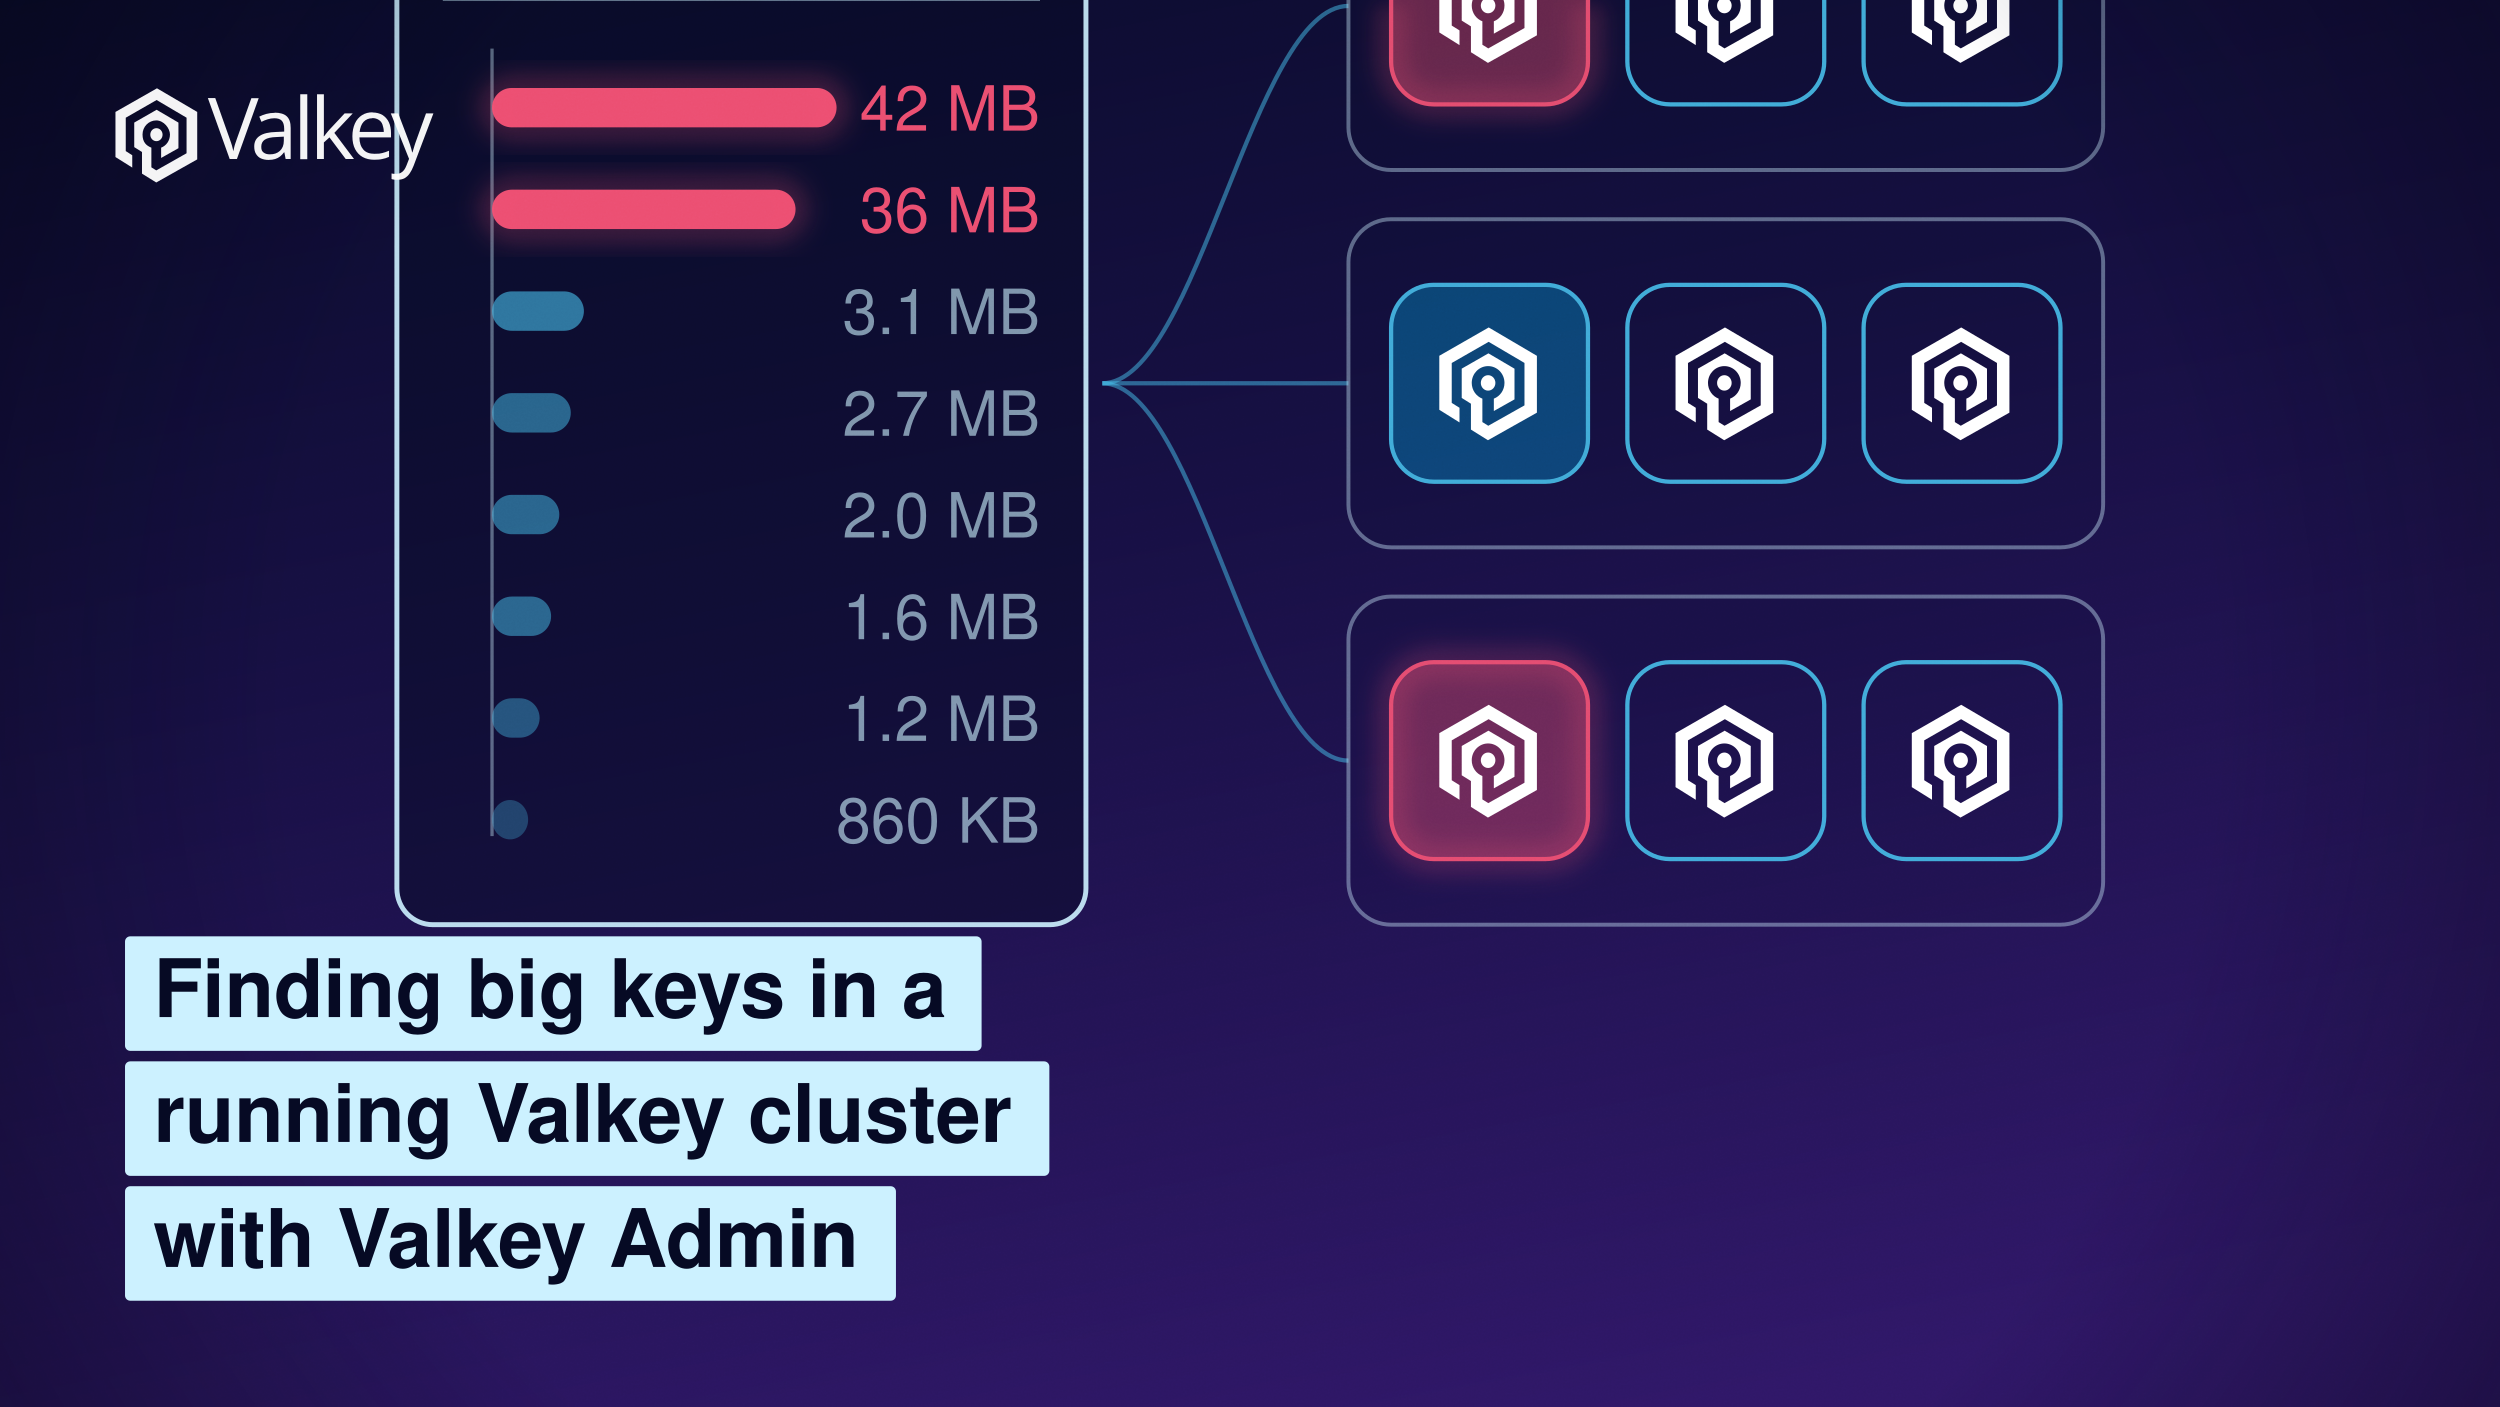
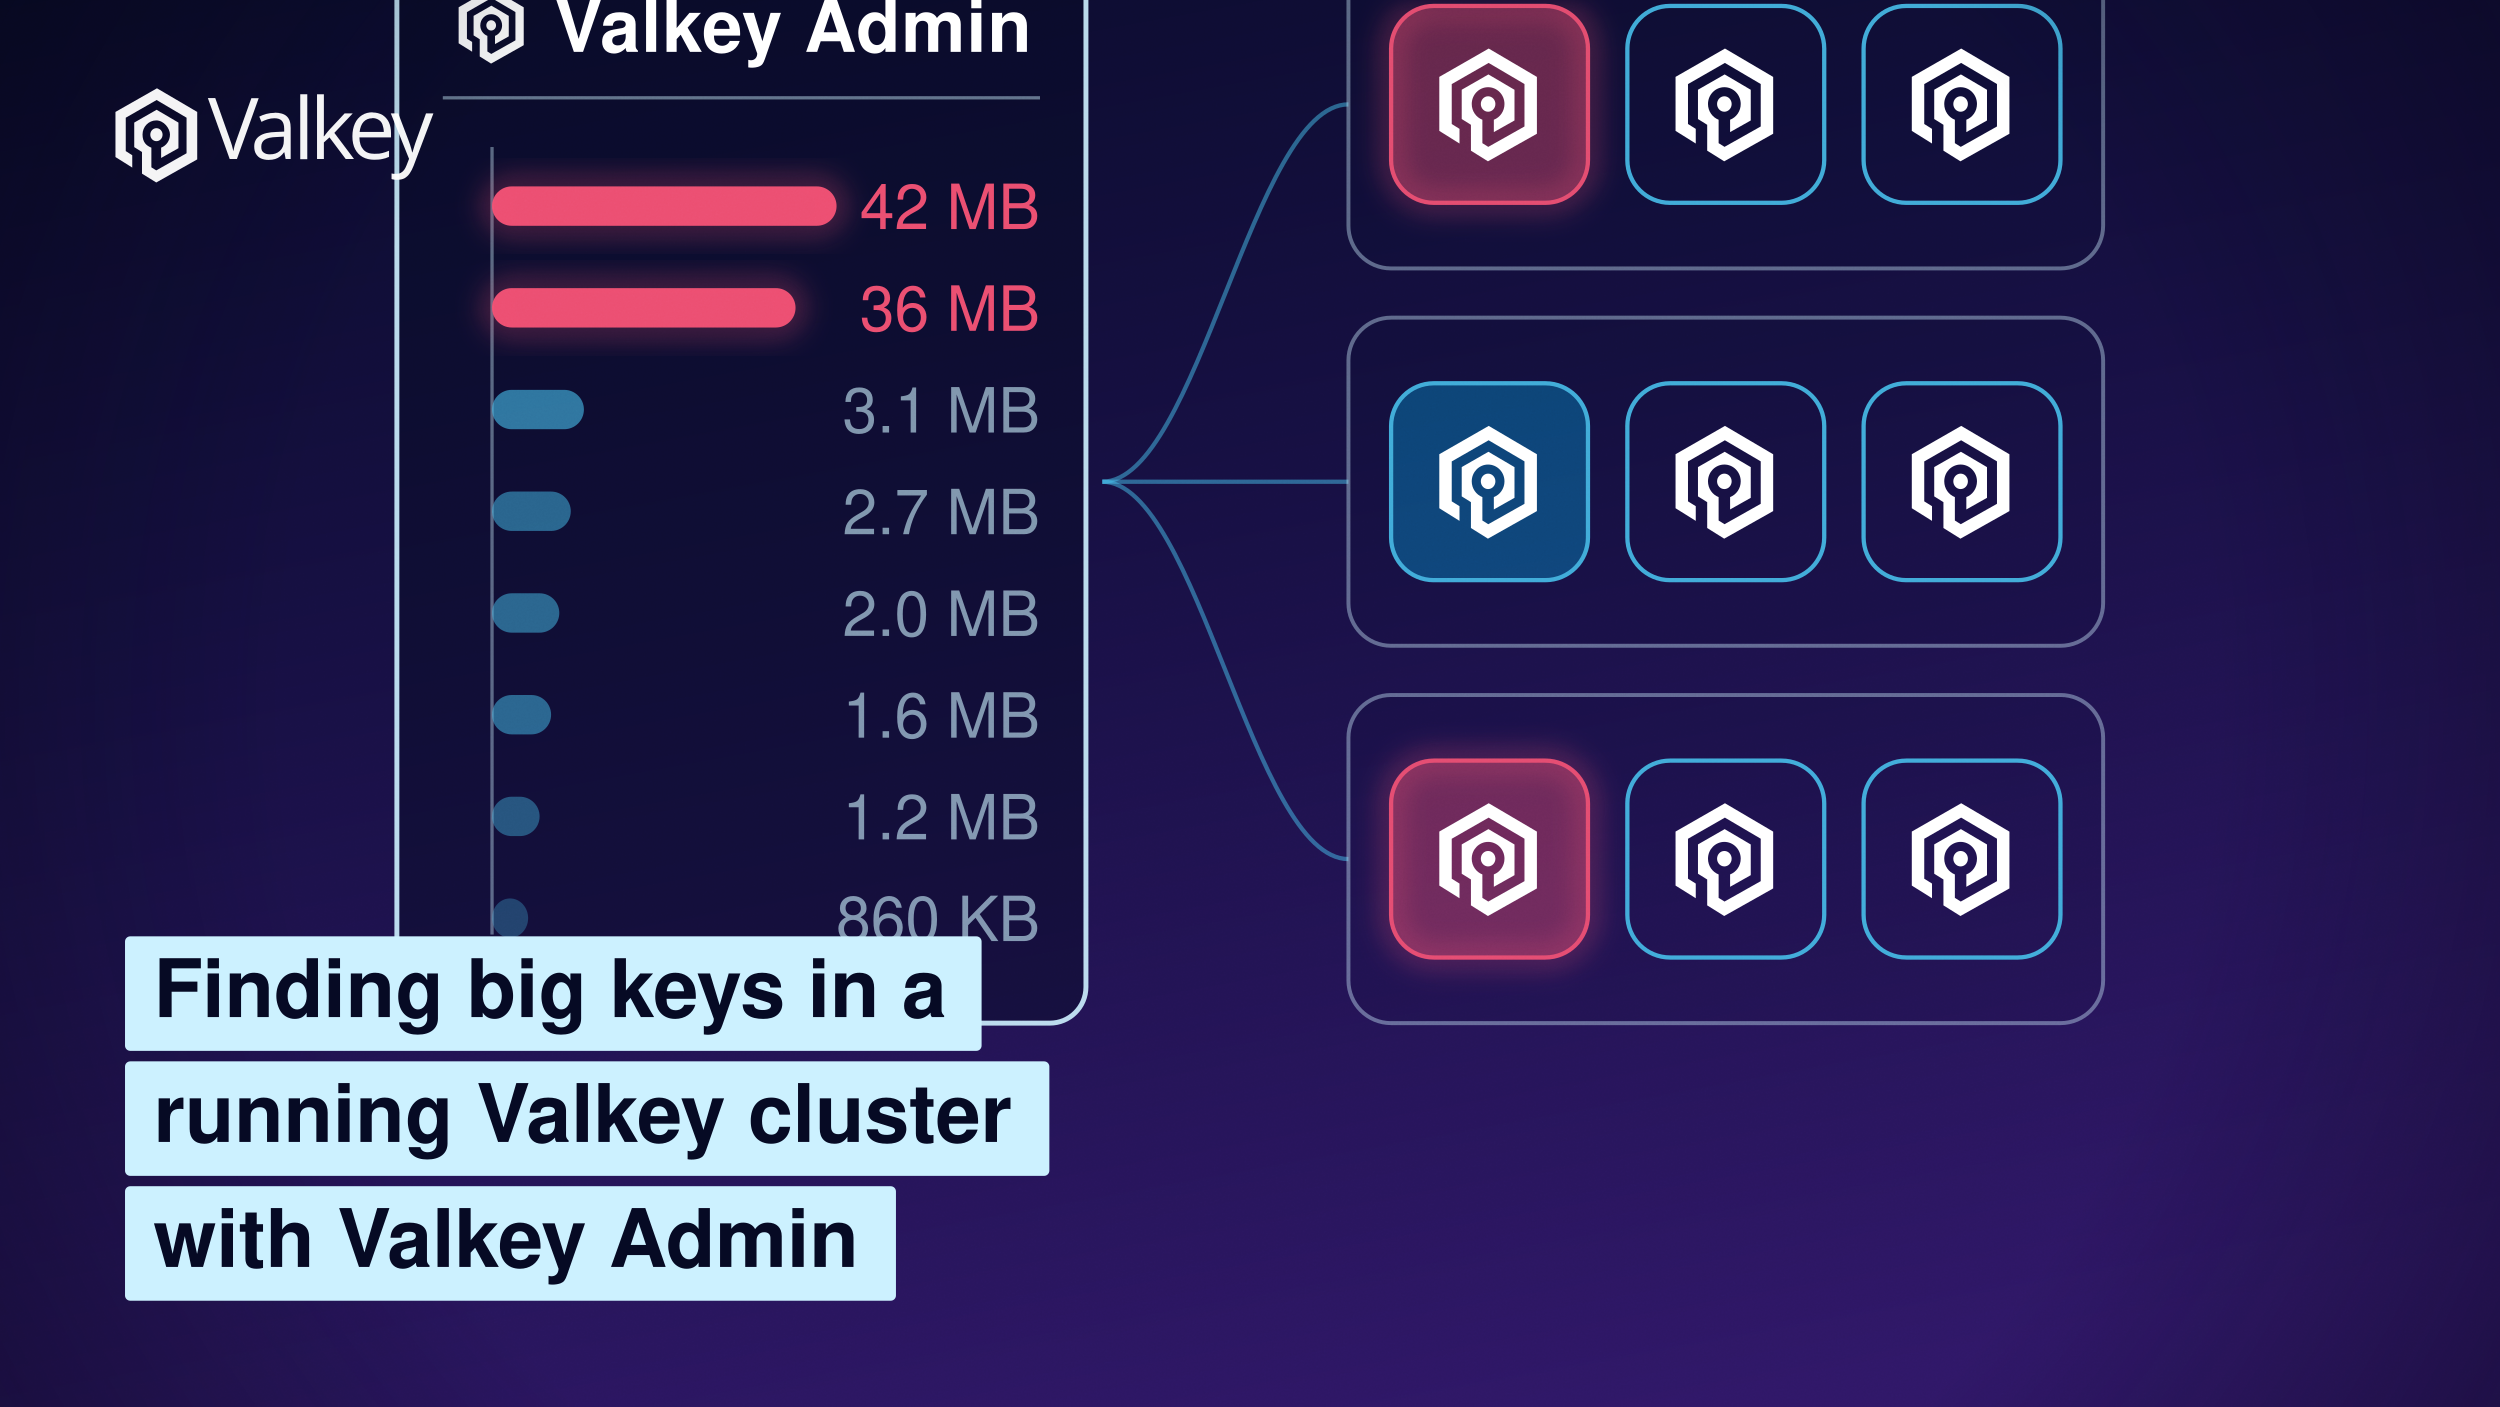
<svg xmlns="http://www.w3.org/2000/svg" width="1920" height="1080" viewBox="198.1 111.4 1523.8 857.1">
  <defs>
    <linearGradient id="sky" x1="0" y1="0" x2="0.32" y2="1">
      <stop offset="0" stop-color="#060A24" />
      <stop offset="0.48" stop-color="#171043" />
      <stop offset="1" stop-color="#301868" />
    </linearGradient>
    <radialGradient id="vignette" gradientUnits="userSpaceOnUse" cx="960" cy="540" r="1180">
      <stop offset="0.5" stop-color="#03040F" stop-opacity="0" />
      <stop offset="1" stop-color="#03040F" stop-opacity="0.8" />
    </radialGradient>
    <radialGradient id="scrim">
      <stop offset="0" stop-color="#060A24" stop-opacity="0.72" />
      <stop offset="0.6" stop-color="#060A24" stop-opacity="0.45" />
      <stop offset="1" stop-color="#060A24" stop-opacity="0" />
    </radialGradient>
    <filter id="grain" x="0" y="0" width="100%" height="100%">
      <feTurbulence type="fractalNoise" baseFrequency="0.85" numOctaves="4" stitchTiles="stitch" />
      <feColorMatrix type="saturate" values="0" />
    </filter>
    <radialGradient id="h-cyan">
      <stop offset="0" stop-color="#46BDE9" stop-opacity="0.75" />
      <stop offset="0.4" stop-color="#46BDE9" stop-opacity="0.22" />
      <stop offset="1" stop-color="#46BDE9" stop-opacity="0" />
    </radialGradient>
    <radialGradient id="h-ice">
      <stop offset="0" stop-color="#CCF1FF" stop-opacity="0.75" />
      <stop offset="0.4" stop-color="#CCF1FF" stop-opacity="0.22" />
      <stop offset="1" stop-color="#CCF1FF" stop-opacity="0" />
    </radialGradient>
    <radialGradient id="h-mint">
      <stop offset="0" stop-color="#2CD5C4" stop-opacity="0.75" />
      <stop offset="0.4" stop-color="#2CD5C4" stop-opacity="0.22" />
      <stop offset="1" stop-color="#2CD5C4" stop-opacity="0" />
    </radialGradient>
    <radialGradient id="h-coral">
      <stop offset="0" stop-color="#F65275" stop-opacity="0.75" />
      <stop offset="0.4" stop-color="#F65275" stop-opacity="0.22" />
      <stop offset="1" stop-color="#F65275" stop-opacity="0" />
    </radialGradient>
    <radialGradient id="h-violet">
      <stop offset="0" stop-color="#963CBD" stop-opacity="0.75" />
      <stop offset="0.4" stop-color="#963CBD" stop-opacity="0.22" />
      <stop offset="1" stop-color="#963CBD" stop-opacity="0" />
    </radialGradient>
    <radialGradient id="h-gold">
      <stop offset="0" stop-color="#FFB81C" stop-opacity="0.75" />
      <stop offset="0.4" stop-color="#FFB81C" stop-opacity="0.22" />
      <stop offset="1" stop-color="#FFB81C" stop-opacity="0" />
    </radialGradient>
    <filter id="blur3" x="-70%" y="-70%" width="240%" height="240%">
      <feGaussianBlur stdDeviation="3" />
    </filter>
    <filter id="blur8" x="-70%" y="-70%" width="240%" height="240%">
      <feGaussianBlur stdDeviation="8" />
    </filter>
    <filter id="blur18" x="-70%" y="-70%" width="240%" height="240%">
      <feGaussianBlur stdDeviation="18" />
    </filter>
    <filter id="blur40" x="-70%" y="-70%" width="240%" height="240%">
      <feGaussianBlur stdDeviation="40" />
    </filter>
  </defs>
  <rect width="1920" height="1080" fill="url(#sky)" />
-   <g transform="translate(0 -195) scale(1)">
+   <g transform="translate(0 -135) scale(1)">
    <g>
      <path d="M 870 540 C 928 540 962 310 1020 310" fill="none" stroke="#46BDE9" stroke-width="2.6" opacity="0.5" />
      <path d="M 870 540 C 928 540 962 540 1020 540" fill="none" stroke="#46BDE9" stroke-width="2.6" opacity="0.5" />
      <path d="M 870 540 C 928 540 962 770 1020 770" fill="none" stroke="#46BDE9" stroke-width="2.6" opacity="0.5" />
    </g>
    <g>
      <rect x="1020" y="210" width="460" height="200" rx="26" fill="#060A24" fill-opacity="0.22" stroke="#CCF1FF" stroke-width="2.4" opacity="0.4" />
      <rect x="1020" y="440" width="460" height="200" rx="26" fill="#060A24" fill-opacity="0.22" stroke="#CCF1FF" stroke-width="2.4" opacity="0.4" />
      <rect x="1020" y="670" width="460" height="200" rx="26" fill="#060A24" fill-opacity="0.22" stroke="#CCF1FF" stroke-width="2.4" opacity="0.4" />
    </g>
    <g>
      <rect x="1046" y="250" width="120" height="120" rx="26" fill="none" stroke="#F65275" stroke-width="12" opacity="0.32" filter="url(#blur8)" />
      <rect x="1046" y="250" width="120" height="120" rx="26" fill="#F65275" fill-opacity="0.42" stroke="#F65275" stroke-width="2.6" opacity="0.9" />
      <g transform="translate(1074.4 274) scale(0.9863)">
        <path d="M 13.482 60.695 L 0.998 52.884 L 0.998 19.503 L 31.528 2.001 L 61.318 19.532 L 61.318 54.645 L 31.055 71.689 L 20.548 65.116 L 20.548 51.041 L 20.548 49.12 L 14.852 45.556 L 14.852 27.453 L 31.346 17.997 L 47.464 27.482 L 47.464 46.451 L 34.703 53.638 L 34.703 45.999 C 38.529 44.526 41.274 40.739 41.274 36.27 C 41.274 30.511 36.713 25.884 31.158 25.884 C 25.603 25.884 21.042 30.511 21.042 36.27 C 21.042 40.739 23.787 44.526 27.612 45.999 L 27.612 60.474 L 31.261 62.756 L 53.635 50.155 L 53.635 23.925 L 31.477 10.885 L 8.681 23.954 L 8.681 48.629 L 13.482 51.633 L 13.482 60.695 Z M 31.158 31.498 C 33.672 31.498 35.66 33.664 35.66 36.27 C 35.66 38.877 33.672 41.043 31.158 41.043 C 28.644 41.043 26.656 38.877 26.656 36.27 C 26.656 33.664 28.644 31.498 31.158 31.498 Z" fill="#FFFFFF" fill-rule="evenodd" />
      </g>
      <rect x="1190" y="250" width="120" height="120" rx="26" fill="#00A3E0" fill-opacity="0" stroke="#46BDE9" stroke-width="2.6" opacity="0.9" />
      <g transform="translate(1218.4 274) scale(0.9863)">
        <path d="M 13.482 60.695 L 0.998 52.884 L 0.998 19.503 L 31.528 2.001 L 61.318 19.532 L 61.318 54.645 L 31.055 71.689 L 20.548 65.116 L 20.548 51.041 L 20.548 49.12 L 14.852 45.556 L 14.852 27.453 L 31.346 17.997 L 47.464 27.482 L 47.464 46.451 L 34.703 53.638 L 34.703 45.999 C 38.529 44.526 41.274 40.739 41.274 36.27 C 41.274 30.511 36.713 25.884 31.158 25.884 C 25.603 25.884 21.042 30.511 21.042 36.27 C 21.042 40.739 23.787 44.526 27.612 45.999 L 27.612 60.474 L 31.261 62.756 L 53.635 50.155 L 53.635 23.925 L 31.477 10.885 L 8.681 23.954 L 8.681 48.629 L 13.482 51.633 L 13.482 60.695 Z M 31.158 31.498 C 33.672 31.498 35.66 33.664 35.66 36.27 C 35.66 38.877 33.672 41.043 31.158 41.043 C 28.644 41.043 26.656 38.877 26.656 36.27 C 26.656 33.664 28.644 31.498 31.158 31.498 Z" fill="#FFFFFF" fill-rule="evenodd" />
      </g>
      <rect x="1334" y="250" width="120" height="120" rx="26" fill="#00A3E0" fill-opacity="0" stroke="#46BDE9" stroke-width="2.6" opacity="0.9" />
      <g transform="translate(1362.4 274) scale(0.9863)">
        <path d="M 13.482 60.695 L 0.998 52.884 L 0.998 19.503 L 31.528 2.001 L 61.318 19.532 L 61.318 54.645 L 31.055 71.689 L 20.548 65.116 L 20.548 51.041 L 20.548 49.12 L 14.852 45.556 L 14.852 27.453 L 31.346 17.997 L 47.464 27.482 L 47.464 46.451 L 34.703 53.638 L 34.703 45.999 C 38.529 44.526 41.274 40.739 41.274 36.27 C 41.274 30.511 36.713 25.884 31.158 25.884 C 25.603 25.884 21.042 30.511 21.042 36.27 C 21.042 40.739 23.787 44.526 27.612 45.999 L 27.612 60.474 L 31.261 62.756 L 53.635 50.155 L 53.635 23.925 L 31.477 10.885 L 8.681 23.954 L 8.681 48.629 L 13.482 51.633 L 13.482 60.695 Z M 31.158 31.498 C 33.672 31.498 35.66 33.664 35.66 36.27 C 35.66 38.877 33.672 41.043 31.158 41.043 C 28.644 41.043 26.656 38.877 26.656 36.27 C 26.656 33.664 28.644 31.498 31.158 31.498 Z" fill="#FFFFFF" fill-rule="evenodd" />
      </g>
      <rect x="1046" y="480" width="120" height="120" rx="26" fill="#00A3E0" fill-opacity="0.4" stroke="#46BDE9" stroke-width="2.6" opacity="0.9" />
      <g transform="translate(1074.4 504) scale(0.9863)">
        <path d="M 13.482 60.695 L 0.998 52.884 L 0.998 19.503 L 31.528 2.001 L 61.318 19.532 L 61.318 54.645 L 31.055 71.689 L 20.548 65.116 L 20.548 51.041 L 20.548 49.12 L 14.852 45.556 L 14.852 27.453 L 31.346 17.997 L 47.464 27.482 L 47.464 46.451 L 34.703 53.638 L 34.703 45.999 C 38.529 44.526 41.274 40.739 41.274 36.27 C 41.274 30.511 36.713 25.884 31.158 25.884 C 25.603 25.884 21.042 30.511 21.042 36.27 C 21.042 40.739 23.787 44.526 27.612 45.999 L 27.612 60.474 L 31.261 62.756 L 53.635 50.155 L 53.635 23.925 L 31.477 10.885 L 8.681 23.954 L 8.681 48.629 L 13.482 51.633 L 13.482 60.695 Z M 31.158 31.498 C 33.672 31.498 35.66 33.664 35.66 36.27 C 35.66 38.877 33.672 41.043 31.158 41.043 C 28.644 41.043 26.656 38.877 26.656 36.27 C 26.656 33.664 28.644 31.498 31.158 31.498 Z" fill="#FFFFFF" fill-rule="evenodd" />
      </g>
      <rect x="1190" y="480" width="120" height="120" rx="26" fill="#00A3E0" fill-opacity="0" stroke="#46BDE9" stroke-width="2.6" opacity="0.9" />
      <g transform="translate(1218.4 504) scale(0.9863)">
        <path d="M 13.482 60.695 L 0.998 52.884 L 0.998 19.503 L 31.528 2.001 L 61.318 19.532 L 61.318 54.645 L 31.055 71.689 L 20.548 65.116 L 20.548 51.041 L 20.548 49.12 L 14.852 45.556 L 14.852 27.453 L 31.346 17.997 L 47.464 27.482 L 47.464 46.451 L 34.703 53.638 L 34.703 45.999 C 38.529 44.526 41.274 40.739 41.274 36.27 C 41.274 30.511 36.713 25.884 31.158 25.884 C 25.603 25.884 21.042 30.511 21.042 36.27 C 21.042 40.739 23.787 44.526 27.612 45.999 L 27.612 60.474 L 31.261 62.756 L 53.635 50.155 L 53.635 23.925 L 31.477 10.885 L 8.681 23.954 L 8.681 48.629 L 13.482 51.633 L 13.482 60.695 Z M 31.158 31.498 C 33.672 31.498 35.66 33.664 35.66 36.27 C 35.66 38.877 33.672 41.043 31.158 41.043 C 28.644 41.043 26.656 38.877 26.656 36.27 C 26.656 33.664 28.644 31.498 31.158 31.498 Z" fill="#FFFFFF" fill-rule="evenodd" />
      </g>
      <rect x="1334" y="480" width="120" height="120" rx="26" fill="#00A3E0" fill-opacity="0" stroke="#46BDE9" stroke-width="2.6" opacity="0.9" />
      <g transform="translate(1362.4 504) scale(0.9863)">
        <path d="M 13.482 60.695 L 0.998 52.884 L 0.998 19.503 L 31.528 2.001 L 61.318 19.532 L 61.318 54.645 L 31.055 71.689 L 20.548 65.116 L 20.548 51.041 L 20.548 49.12 L 14.852 45.556 L 14.852 27.453 L 31.346 17.997 L 47.464 27.482 L 47.464 46.451 L 34.703 53.638 L 34.703 45.999 C 38.529 44.526 41.274 40.739 41.274 36.27 C 41.274 30.511 36.713 25.884 31.158 25.884 C 25.603 25.884 21.042 30.511 21.042 36.27 C 21.042 40.739 23.787 44.526 27.612 45.999 L 27.612 60.474 L 31.261 62.756 L 53.635 50.155 L 53.635 23.925 L 31.477 10.885 L 8.681 23.954 L 8.681 48.629 L 13.482 51.633 L 13.482 60.695 Z M 31.158 31.498 C 33.672 31.498 35.66 33.664 35.66 36.27 C 35.66 38.877 33.672 41.043 31.158 41.043 C 28.644 41.043 26.656 38.877 26.656 36.27 C 26.656 33.664 28.644 31.498 31.158 31.498 Z" fill="#FFFFFF" fill-rule="evenodd" />
      </g>
      <rect x="1046" y="710" width="120" height="120" rx="26" fill="none" stroke="#F65275" stroke-width="12" opacity="0.32" filter="url(#blur8)" />
      <rect x="1046" y="710" width="120" height="120" rx="26" fill="#F65275" fill-opacity="0.42" stroke="#F65275" stroke-width="2.6" opacity="0.9" />
      <g transform="translate(1074.4 734) scale(0.9863)">
        <path d="M 13.482 60.695 L 0.998 52.884 L 0.998 19.503 L 31.528 2.001 L 61.318 19.532 L 61.318 54.645 L 31.055 71.689 L 20.548 65.116 L 20.548 51.041 L 20.548 49.12 L 14.852 45.556 L 14.852 27.453 L 31.346 17.997 L 47.464 27.482 L 47.464 46.451 L 34.703 53.638 L 34.703 45.999 C 38.529 44.526 41.274 40.739 41.274 36.27 C 41.274 30.511 36.713 25.884 31.158 25.884 C 25.603 25.884 21.042 30.511 21.042 36.27 C 21.042 40.739 23.787 44.526 27.612 45.999 L 27.612 60.474 L 31.261 62.756 L 53.635 50.155 L 53.635 23.925 L 31.477 10.885 L 8.681 23.954 L 8.681 48.629 L 13.482 51.633 L 13.482 60.695 Z M 31.158 31.498 C 33.672 31.498 35.66 33.664 35.66 36.27 C 35.66 38.877 33.672 41.043 31.158 41.043 C 28.644 41.043 26.656 38.877 26.656 36.27 C 26.656 33.664 28.644 31.498 31.158 31.498 Z" fill="#FFFFFF" fill-rule="evenodd" />
      </g>
      <rect x="1190" y="710" width="120" height="120" rx="26" fill="#00A3E0" fill-opacity="0" stroke="#46BDE9" stroke-width="2.6" opacity="0.9" />
      <g transform="translate(1218.4 734) scale(0.9863)">
        <path d="M 13.482 60.695 L 0.998 52.884 L 0.998 19.503 L 31.528 2.001 L 61.318 19.532 L 61.318 54.645 L 31.055 71.689 L 20.548 65.116 L 20.548 51.041 L 20.548 49.12 L 14.852 45.556 L 14.852 27.453 L 31.346 17.997 L 47.464 27.482 L 47.464 46.451 L 34.703 53.638 L 34.703 45.999 C 38.529 44.526 41.274 40.739 41.274 36.27 C 41.274 30.511 36.713 25.884 31.158 25.884 C 25.603 25.884 21.042 30.511 21.042 36.27 C 21.042 40.739 23.787 44.526 27.612 45.999 L 27.612 60.474 L 31.261 62.756 L 53.635 50.155 L 53.635 23.925 L 31.477 10.885 L 8.681 23.954 L 8.681 48.629 L 13.482 51.633 L 13.482 60.695 Z M 31.158 31.498 C 33.672 31.498 35.66 33.664 35.66 36.27 C 35.66 38.877 33.672 41.043 31.158 41.043 C 28.644 41.043 26.656 38.877 26.656 36.27 C 26.656 33.664 28.644 31.498 31.158 31.498 Z" fill="#FFFFFF" fill-rule="evenodd" />
      </g>
      <rect x="1334" y="710" width="120" height="120" rx="26" fill="#00A3E0" fill-opacity="0" stroke="#46BDE9" stroke-width="2.6" opacity="0.9" />
      <g transform="translate(1362.4 734) scale(0.9863)">
        <path d="M 13.482 60.695 L 0.998 52.884 L 0.998 19.503 L 31.528 2.001 L 61.318 19.532 L 61.318 54.645 L 31.055 71.689 L 20.548 65.116 L 20.548 51.041 L 20.548 49.12 L 14.852 45.556 L 14.852 27.453 L 31.346 17.997 L 47.464 27.482 L 47.464 46.451 L 34.703 53.638 L 34.703 45.999 C 38.529 44.526 41.274 40.739 41.274 36.27 C 41.274 30.511 36.713 25.884 31.158 25.884 C 25.603 25.884 21.042 30.511 21.042 36.27 C 21.042 40.739 23.787 44.526 27.612 45.999 L 27.612 60.474 L 31.261 62.756 L 53.635 50.155 L 53.635 23.925 L 31.477 10.885 L 8.681 23.954 L 8.681 48.629 L 13.482 51.633 L 13.482 60.695 Z M 31.158 31.498 C 33.672 31.498 35.66 33.664 35.66 36.27 C 35.66 38.877 33.672 41.043 31.158 41.043 C 28.644 41.043 26.656 38.877 26.656 36.27 C 26.656 33.664 28.644 31.498 31.158 31.498 Z" fill="#FFFFFF" fill-rule="evenodd" />
      </g>
    </g>
    <g>
      <rect x="440" y="210" width="420" height="660" rx="22" fill="#060A24" fill-opacity="0.5" stroke="#CCF1FF" stroke-width="3" opacity="0.9" />
      <line x1="468" y1="306" x2="832" y2="306" stroke="#CCF1FF" stroke-width="2" opacity="0.45" />
      <g opacity="0.95">
        <g transform="translate(477 238) scale(0.6575)">
          <path d="M 13.482 60.695 L 0.998 52.884 L 0.998 19.503 L 31.528 2.001 L 61.318 19.532 L 61.318 54.645 L 31.055 71.689 L 20.548 65.116 L 20.548 51.041 L 20.548 49.12 L 14.852 45.556 L 14.852 27.453 L 31.346 17.997 L 47.464 27.482 L 47.464 46.451 L 34.703 53.638 L 34.703 45.999 C 38.529 44.526 41.274 40.739 41.274 36.27 C 41.274 30.511 36.713 25.884 31.158 25.884 C 25.603 25.884 21.042 30.511 21.042 36.27 C 21.042 40.739 23.787 44.526 27.612 45.999 L 27.612 60.474 L 31.261 62.756 L 53.635 50.155 L 53.635 23.925 L 31.477 10.885 L 8.681 23.954 L 8.681 48.629 L 13.482 51.633 L 13.482 60.695 Z M 31.158 31.498 C 33.672 31.498 35.66 33.664 35.66 36.27 C 35.66 38.877 33.672 41.043 31.158 41.043 C 28.644 41.043 26.656 38.877 26.656 36.27 C 26.656 33.664 28.644 31.498 31.158 31.498 Z" fill="#FFFFFF" fill-rule="evenodd" />
        </g>
      </g>
      <text x="536" y="278" fill="#FFFFFF" font-family="Helvetica Neue, Helvetica, Arial, sans-serif" font-size="44" font-weight="600" letter-spacing="0.6">Valkey Admin</text>
      <line x1="498" y1="336" x2="498" y2="816" stroke="#CCF1FF" stroke-width="2" opacity="0.4" />
    </g>
    <g>
      <rect x="498" y="360" width="210" height="24" rx="12" fill="none" stroke="#F65275" stroke-width="12" opacity="0.32" filter="url(#blur8)" />
      <rect x="498" y="360" width="210" height="24" rx="12" fill="#F65275" opacity="0.95" />
      <text x="832" y="386" fill="#F65275" text-anchor="end" font-family="Helvetica Neue, Helvetica, Arial, sans-serif" font-size="38" font-weight="500" opacity="0.95">42 MB</text>
      <rect x="498" y="422" width="185" height="24" rx="12" fill="none" stroke="#F65275" stroke-width="12" opacity="0.32" filter="url(#blur8)" />
      <rect x="498" y="422" width="185" height="24" rx="12" fill="#F65275" opacity="0.95" />
      <text x="832" y="448" fill="#F65275" text-anchor="end" font-family="Helvetica Neue, Helvetica, Arial, sans-serif" font-size="38" font-weight="500" opacity="0.95">36 MB</text>
      <rect x="498" y="484" width="56" height="24" rx="12" fill="#46BDE9" opacity="0.6" />
      <text x="832" y="510" fill="#CCF1FF" text-anchor="end" font-family="Helvetica Neue, Helvetica, Arial, sans-serif" font-size="38" font-weight="500" opacity="0.6">3.1 MB</text>
      <rect x="498" y="546" width="48" height="24" rx="12" fill="#46BDE9" opacity="0.5" />
      <text x="832" y="572" fill="#CCF1FF" text-anchor="end" font-family="Helvetica Neue, Helvetica, Arial, sans-serif" font-size="38" font-weight="500" opacity="0.6">2.7 MB</text>
      <rect x="498" y="608" width="41" height="24" rx="12" fill="#46BDE9" opacity="0.5" />
      <text x="832" y="634" fill="#CCF1FF" text-anchor="end" font-family="Helvetica Neue, Helvetica, Arial, sans-serif" font-size="38" font-weight="500" opacity="0.6">2.0 MB</text>
      <rect x="498" y="670" width="36" height="24" rx="12" fill="#46BDE9" opacity="0.5" />
      <text x="832" y="696" fill="#CCF1FF" text-anchor="end" font-family="Helvetica Neue, Helvetica, Arial, sans-serif" font-size="38" font-weight="500" opacity="0.6">1.6 MB</text>
      <rect x="498" y="732" width="29" height="24" rx="12" fill="#46BDE9" opacity="0.4" />
      <text x="832" y="758" fill="#CCF1FF" text-anchor="end" font-family="Helvetica Neue, Helvetica, Arial, sans-serif" font-size="38" font-weight="500" opacity="0.6">1.2 MB</text>
      <rect x="498" y="794" width="22" height="24" rx="12" fill="#46BDE9" opacity="0.3" />
      <text x="832" y="820" fill="#CCF1FF" text-anchor="end" font-family="Helvetica Neue, Helvetica, Arial, sans-serif" font-size="38" font-weight="500" opacity="0.6">860 KB</text>
    </g>
  </g>
  <rect width="1920" height="1080" fill="url(#vignette)" />
  <rect width="1920" height="1080" filter="url(#grain)" opacity="0.055" style="mix-blend-mode:overlay" />
  <g opacity="0.95">
    <g transform="translate(262.1 158.6) scale(1.09986)">
      <path d="M15.2,50l-9.4-5.9v-25L28.8,6l22.3,13.1v26.3l-22.7,12.8-7.9-4.9v-12l-4.3-2.7v-13.6l12.4-7.1,12.1,7.1v14.2l-9.6,5.4v-5.7c2.9-1.1,4.9-3.9,4.9-7.3s-3.4-7.8-7.6-7.8-7.6,3.5-7.6,7.8,2.1,6.2,4.9,7.3v10.9l2.7,1.7,16.8-9.5v-19.7l-16.6-9.8-17.1,9.8v18.5l3.6,2.3v6.8ZM28.5,28.1c1.9,0,3.4,1.6,3.4,3.6s-1.5,3.6-3.4,3.6-3.4-1.6-3.4-3.6,1.5-3.6,3.4-3.6Z" fill="#FFFFFF" fill-rule="evenodd" />
      <path d="M85.2,11.4l-12.1,33.8h-4l-12.1-33.8h4.1l7.9,22.3c.3.9.6,1.8.9,2.6.3.8.5,1.6.7,2.4.2.8.4,1.5.5,2.2.2-.7.3-1.4.5-2.2.2-.8.4-1.6.7-2.4.3-.8.6-1.7.9-2.6l7.9-22.2h4.2Z" fill="#FFFFFF" />
      <path d="M94,19.5c3,0,5.3.7,6.7,2,1.5,1.4,2.2,3.5,2.2,6.5v17.2h-2.8l-.7-3.7h-.2c-.7.9-1.4,1.7-2.2,2.3-.8.6-1.7,1.1-2.7,1.4-1,.3-2.2.5-3.7.5s-2.9-.3-4.1-.8c-1.2-.5-2.1-1.4-2.8-2.5-.7-1.1-1-2.5-1-4.2,0-2.5,1-4.5,3-5.8,2-1.4,5.1-2.1,9.2-2.2l4.4-.2v-1.5c0-2.2-.5-3.7-1.4-4.6-.9-.9-2.3-1.3-4-1.3-1.3,0-2.6.2-3.8.6-1.2.4-2.3.8-3.4,1.4l-1.2-2.9c1.1-.6,2.5-1.1,3.9-1.5,1.5-.4,3-.6,4.7-.6h0ZM99.1,32.8l-3.9.2c-3.2.1-5.4.6-6.7,1.5s-1.9,2.2-1.9,3.9.4,2.5,1.3,3.2c.9.7,2,1,3.5,1,2.3,0,4.1-.6,5.5-1.9s2.2-3.1,2.2-5.6v-2.3Z" fill="#FFFFFF" />
      <path d="M112.1,45.3h-3.9V9.3h3.9v36Z" fill="#FFFFFF" />
      <path d="M121.3,9.3v18.7c0,.6,0,1.4,0,2.3,0,.9,0,1.7-.1,2.3h.2c.3-.4.8-1,1.4-1.8.6-.8,1.2-1.4,1.6-1.9l8.4-9h4.5l-10.2,10.8,10.9,14.5h-4.6l-9-12-3.1,2.8v9.2h-3.8V9.3h3.8Z" fill="#FFFFFF" />
      <path d="M148.2,19.4c2.2,0,4,.5,5.6,1.4,1.5,1,2.7,2.3,3.5,4,.8,1.7,1.2,3.7,1.2,6v2.4h-17.5c0,3,.8,5.2,2.2,6.8s3.5,2.3,6.1,2.3,3-.1,4.3-.4c1.2-.3,2.5-.7,3.8-1.3v3.4c-1.3.6-2.6,1-3.8,1.2-1.2.3-2.7.4-4.4.4-2.4,0-4.6-.5-6.4-1.5-1.8-1-3.2-2.5-4.2-4.4-1-1.9-1.5-4.3-1.5-7.1,0-2.7.5-5.1,1.4-7.1.9-2,2.2-3.5,3.9-4.6,1.7-1.1,3.7-1.6,5.9-1.6h0ZM148.2,22.6c-2.1,0-3.7.7-4.9,2-1.2,1.3-1.9,3.2-2.2,5.6h13.4c0-1.5-.3-2.8-.7-4-.4-1.2-1.1-2.1-2.1-2.7-.9-.6-2.1-1-3.6-1Z" fill="#FFFFFF" />
      <path d="M158.4,19.9h4.1l5.6,14.7c.3.9.6,1.7.9,2.5.3.8.5,1.5.7,2.3.2.7.4,1.4.5,2.1h.2c.2-.8.5-1.8.9-3,.4-1.3.8-2.6,1.3-3.9l5.3-14.7h4.1l-11,29.1c-.6,1.6-1.3,2.9-2.1,4.1-.8,1.2-1.7,2-2.8,2.7-1.1.6-2.5.9-4,.9s-1.4,0-1.9-.1c-.6,0-1-.2-1.4-.3v-3.1c.3,0,.7.1,1.2.2.5,0,1,0,1.5,0,1,0,1.8-.2,2.5-.6.7-.4,1.3-.9,1.8-1.6.5-.7.9-1.5,1.3-2.5l1.4-3.6-10.2-25.4Z" fill="#FFFFFF" />
    </g>
  </g>
  <g>
    <rect x="274.3" y="682.1" width="522.1" height="69.8" rx="3.2" fill="#CCF1FF" />
    <text x="291.7" y="731.3" fill="#060A24" font-family="Helvetica Neue, Helvetica, Arial, sans-serif" font-size="49.2" font-weight="600">Finding big keys in a</text>
    <rect x="274.3" y="758.3" width="563.4" height="69.8" rx="3.2" fill="#CCF1FF" />
    <text x="291.7" y="807.4" fill="#060A24" font-family="Helvetica Neue, Helvetica, Arial, sans-serif" font-size="49.2" font-weight="600">running Valkey cluster</text>
    <rect x="274.3" y="834.4" width="469.9" height="69.8" rx="3.2" fill="#CCF1FF" />
    <text x="291.7" y="883.6" fill="#060A24" font-family="Helvetica Neue, Helvetica, Arial, sans-serif" font-size="49.2" font-weight="600">with Valkey Admin</text>
  </g>
</svg>
